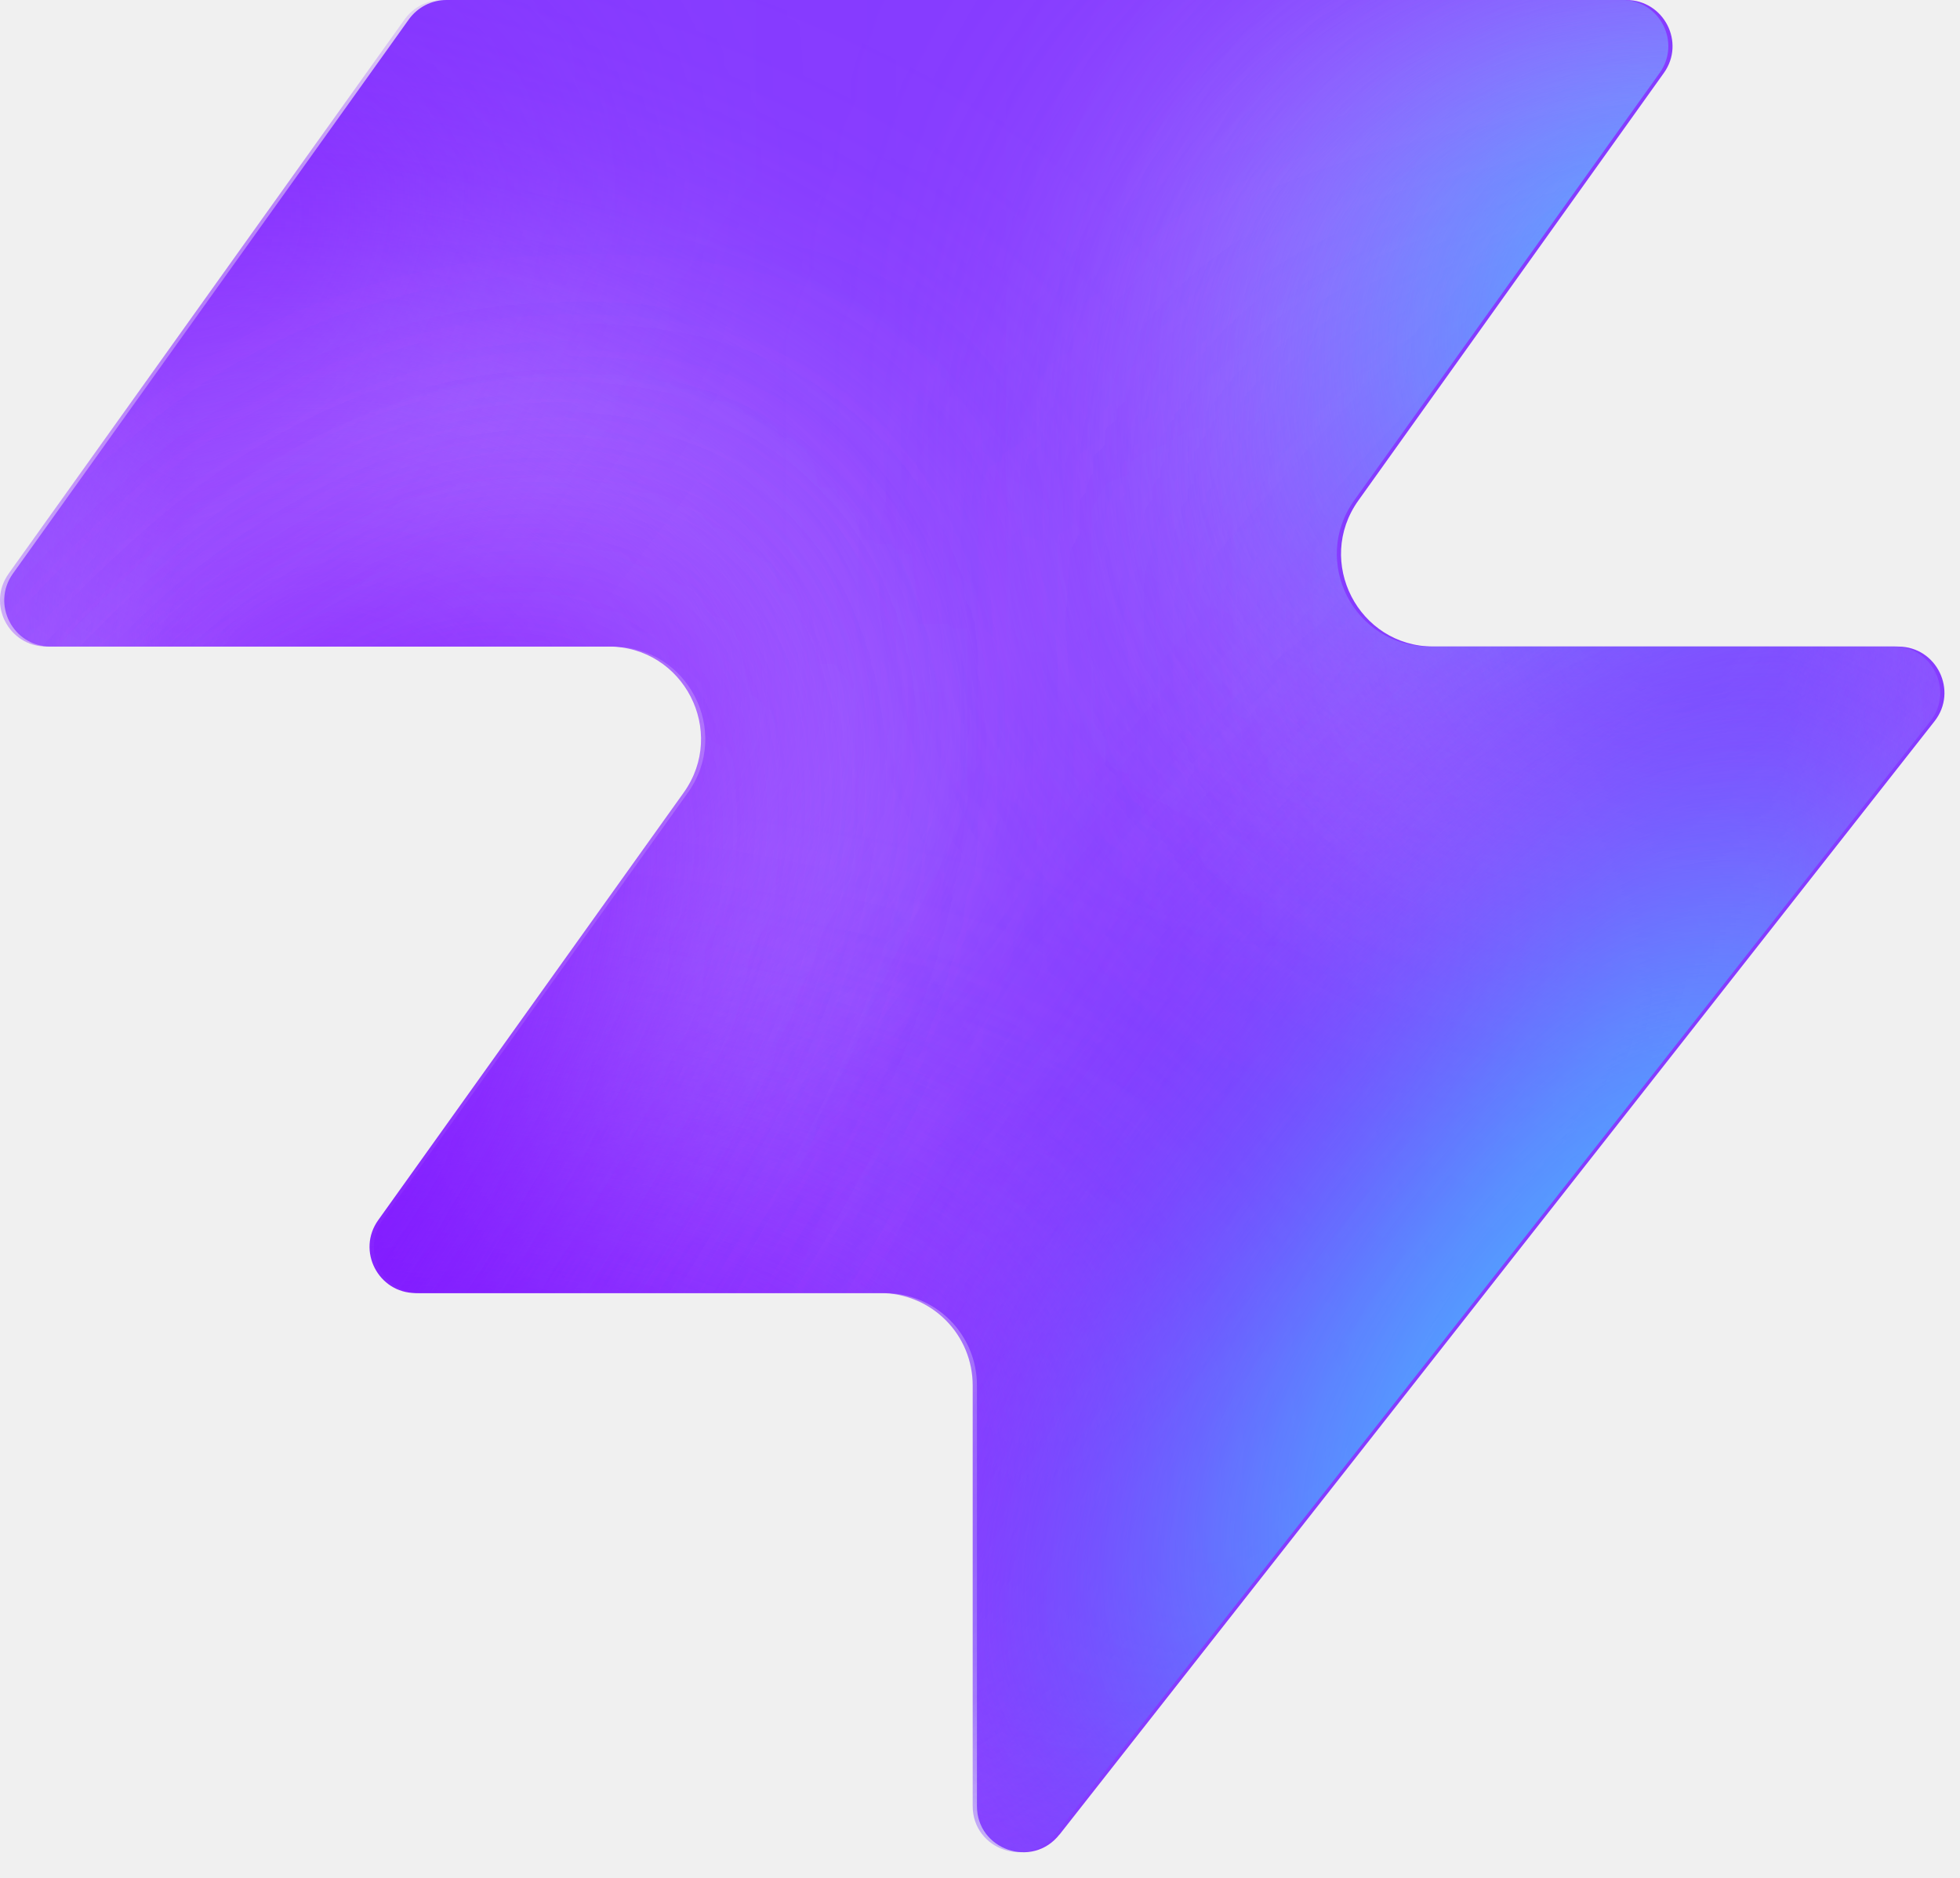
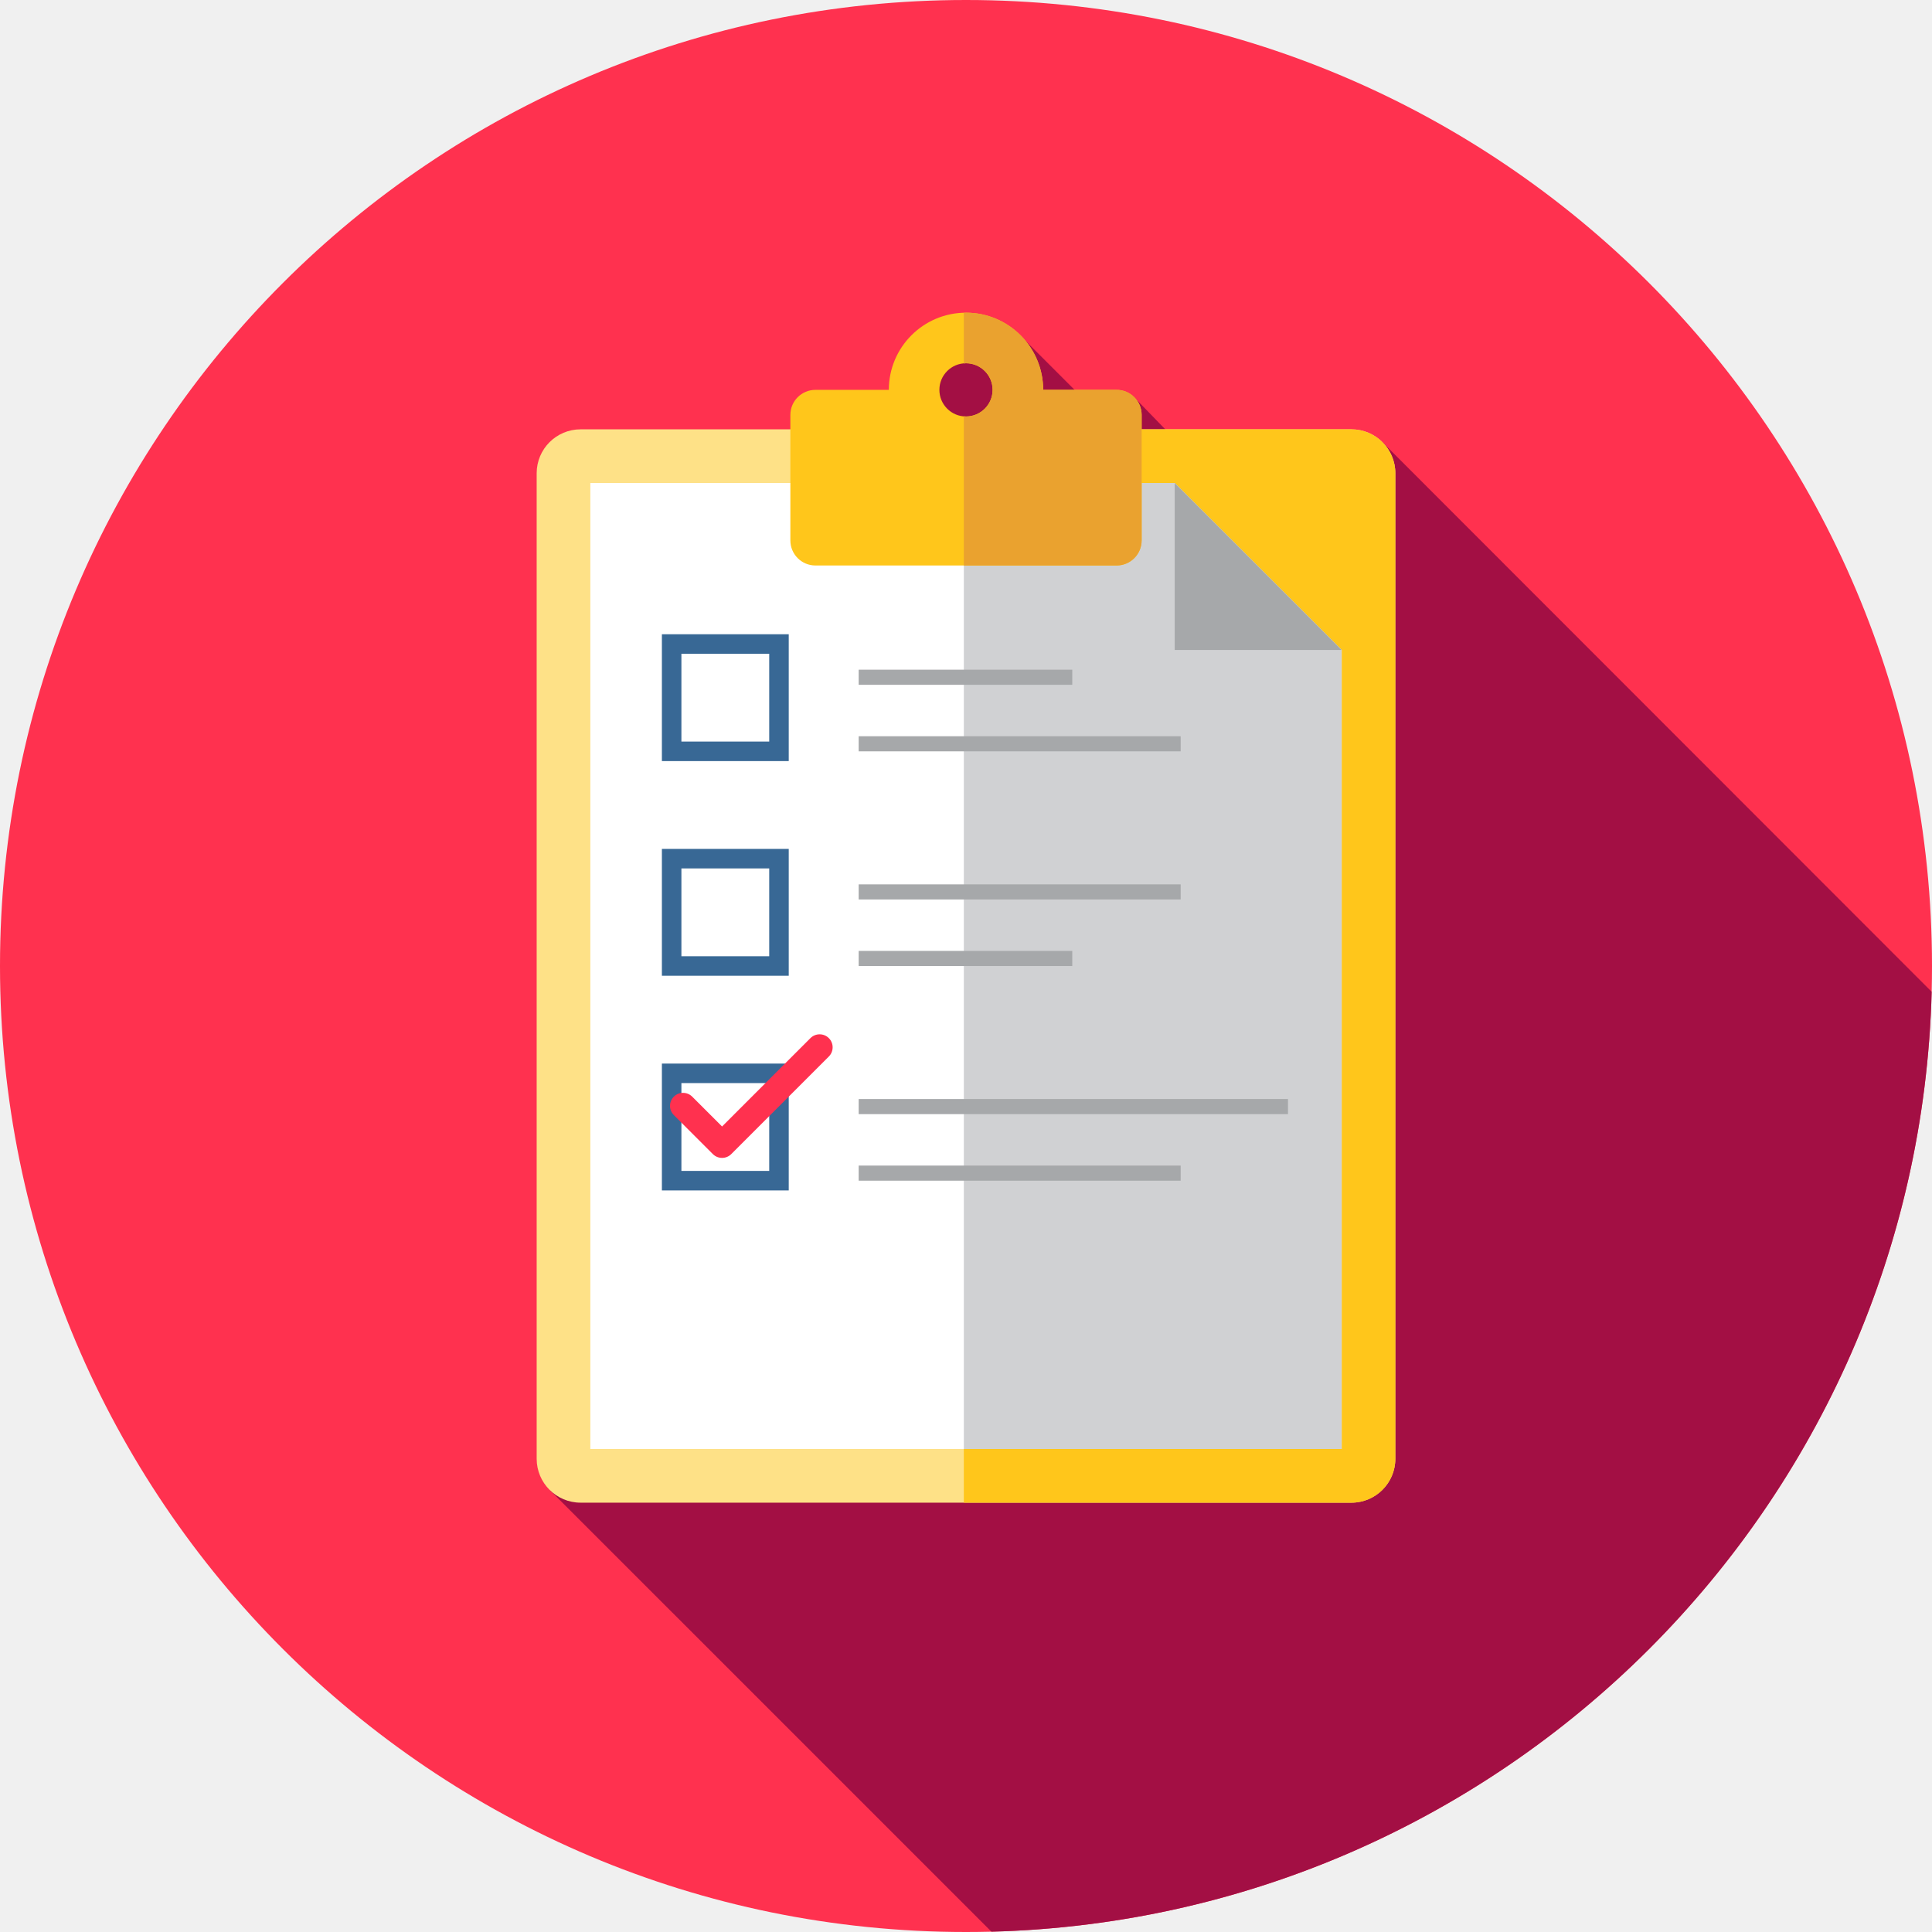
- <svg xmlns="http://www.w3.org/2000/svg" width="48" height="46" fill="none" viewBox="0 0 48 46">
-   <path fill="#863bff" d="M25.946 44.938c-.664.845-2.021.375-2.021-.698V33.937a2.26 2.26 0 0 0-2.262-2.262H10.287c-.92 0-1.456-1.04-.92-1.788l7.48-10.471c1.07-1.497 0-3.578-1.842-3.578H1.237c-.92 0-1.456-1.04-.92-1.788L10.013.474c.214-.297.556-.474.92-.474h28.894c.92 0 1.456 1.04.92 1.788l-7.48 10.471c-1.07 1.498 0 3.579 1.842 3.579h11.377c.943 0 1.473 1.088.89 1.83L25.947 44.94z" style="fill:#863bff;fill:color(display-p3 .525 .23 1);fill-opacity:1" />
-   <mask id="a" width="48" height="46" x="0" y="0" maskUnits="userSpaceOnUse" style="mask-type:alpha">
-     <path fill="#000" d="M25.842 44.938c-.664.844-2.021.375-2.021-.698V33.937a2.26 2.26 0 0 0-2.262-2.262H10.183c-.92 0-1.456-1.04-.92-1.788l7.48-10.471c1.07-1.498 0-3.579-1.842-3.579H1.133c-.92 0-1.456-1.04-.92-1.787L9.91.473c.214-.297.556-.474.92-.474h28.894c.92 0 1.456 1.04.92 1.788l-7.48 10.471c-1.07 1.498 0 3.578 1.842 3.578h11.377c.943 0 1.473 1.088.89 1.832L25.843 44.94z" style="fill:#000;fill-opacity:1" />
-   </mask>
-   <g mask="url(#a)">
-     <g filter="url(#b)">
-       <ellipse cx="5.508" cy="14.704" fill="#ede6ff" rx="5.508" ry="14.704" style="fill:#ede6ff;fill:color(display-p3 .927 .903 1);fill-opacity:1" transform="matrix(.00324 1 1 -.00324 -4.47 31.516)" />
-     </g>
-     <g filter="url(#c)">
-       <ellipse cx="10.399" cy="29.851" fill="#ede6ff" rx="10.399" ry="29.851" style="fill:#ede6ff;fill:color(display-p3 .927 .903 1);fill-opacity:1" transform="matrix(.00324 1 1 -.00324 -39.328 7.883)" />
-     </g>
-     <g filter="url(#d)">
-       <ellipse cx="5.508" cy="30.487" fill="#7e14ff" rx="5.508" ry="30.487" style="fill:#7e14ff;fill:color(display-p3 .492 .077 1);fill-opacity:1" transform="rotate(89.814 -25.913 -14.639)scale(1 -1)" />
-     </g>
-     <g filter="url(#e)">
-       <ellipse cx="5.508" cy="30.599" fill="#7e14ff" rx="5.508" ry="30.599" style="fill:#7e14ff;fill:color(display-p3 .492 .077 1);fill-opacity:1" transform="rotate(89.814 -32.644 -3.334)scale(1 -1)" />
-     </g>
-     <g filter="url(#f)">
-       <ellipse cx="5.508" cy="30.599" fill="#7e14ff" rx="5.508" ry="30.599" style="fill:#7e14ff;fill:color(display-p3 .492 .077 1);fill-opacity:1" transform="matrix(.00324 1 1 -.00324 -34.34 30.47)" />
-     </g>
-     <g filter="url(#g)">
-       <ellipse cx="14.072" cy="22.078" fill="#ede6ff" rx="14.072" ry="22.078" style="fill:#ede6ff;fill:color(display-p3 .927 .903 1);fill-opacity:1" transform="rotate(93.35 24.506 48.493)scale(-1 1)" />
-     </g>
-     <g filter="url(#h)">
-       <ellipse cx="3.47" cy="21.501" fill="#7e14ff" rx="3.47" ry="21.501" style="fill:#7e14ff;fill:color(display-p3 .492 .077 1);fill-opacity:1" transform="rotate(89.009 28.708 47.59)scale(-1 1)" />
-     </g>
-     <g filter="url(#i)">
-       <ellipse cx="3.47" cy="21.501" fill="#7e14ff" rx="3.47" ry="21.501" style="fill:#7e14ff;fill:color(display-p3 .492 .077 1);fill-opacity:1" transform="rotate(89.009 28.708 47.59)scale(-1 1)" />
-     </g>
-     <g filter="url(#j)">
-       <ellipse cx=".387" cy="8.972" fill="#7e14ff" rx="4.407" ry="29.108" style="fill:#7e14ff;fill:color(display-p3 .492 .077 1);fill-opacity:1" transform="rotate(39.51 .387 8.972)" />
-     </g>
-     <g filter="url(#k)">
-       <ellipse cx="47.523" cy="-6.092" fill="#7e14ff" rx="4.407" ry="29.108" style="fill:#7e14ff;fill:color(display-p3 .492 .077 1);fill-opacity:1" transform="rotate(37.892 47.523 -6.092)" />
-     </g>
-     <g filter="url(#l)">
-       <ellipse cx="41.412" cy="6.333" fill="#47bfff" rx="5.971" ry="9.665" style="fill:#47bfff;fill:color(display-p3 .28 .748 1);fill-opacity:1" transform="rotate(37.892 41.412 6.333)" />
-     </g>
-     <g filter="url(#m)">
-       <ellipse cx="-1.879" cy="38.332" fill="#7e14ff" rx="4.407" ry="29.108" style="fill:#7e14ff;fill:color(display-p3 .492 .077 1);fill-opacity:1" transform="rotate(37.892 -1.88 38.332)" />
-     </g>
-     <g filter="url(#n)">
-       <ellipse cx="-1.879" cy="38.332" fill="#7e14ff" rx="4.407" ry="29.108" style="fill:#7e14ff;fill:color(display-p3 .492 .077 1);fill-opacity:1" transform="rotate(37.892 -1.88 38.332)" />
-     </g>
-     <g filter="url(#o)">
-       <ellipse cx="35.651" cy="29.907" fill="#7e14ff" rx="4.407" ry="29.108" style="fill:#7e14ff;fill:color(display-p3 .492 .077 1);fill-opacity:1" transform="rotate(37.892 35.651 29.907)" />
-     </g>
-     <g filter="url(#p)">
-       <ellipse cx="38.418" cy="32.4" fill="#47bfff" rx="5.971" ry="15.297" style="fill:#47bfff;fill:color(display-p3 .28 .748 1);fill-opacity:1" transform="rotate(37.892 38.418 32.4)" />
-     </g>
+ <svg xmlns="http://www.w3.org/2000/svg" version="1.1" id="Layer_1" viewBox="0 0 512 512" xml:space="preserve">
+   <circle style="fill:#FF314F;" cx="256" cy="256" r="256" />
+   <path style="fill:#A30F44;" d="M262.74,511.912c136.001-3.515,245.608-113.097,249.168-249.087l-145.682-145.78l-23.297,31.927  l-42.713-44.06l-7.237,6.608l-24.04-24.04l-33.051,13.369v22.411l73.821,73.821l-92.834,134.434l-4.546,10.969l-66.555,52.464  L262.74,511.912z" />
+   <path style="fill:#FEE187;" d="M358.141,398.222H153.859c-6.427,0-11.636-5.21-11.636-11.636V125.414  c0-6.427,5.21-11.636,11.636-11.636h204.283c6.427,0,11.636,5.21,11.636,11.636v261.172  C369.778,393.013,364.568,398.222,358.141,398.222z" />
+   <path style="fill:#FFC61B;" d="M358.141,113.778H255.426v284.444h102.715c6.427,0,11.636-5.21,11.636-11.636V125.414  C369.778,118.987,364.568,113.778,358.141,113.778z" />
+   <polygon style="fill:#FFFFFF;" points="311.31,128 156.444,128 156.444,384 355.556,384 355.556,172.246 " />
+   <polygon style="fill:#D0D1D3;" points="355.556,172.246 311.31,128 255.426,128 255.426,384 355.556,384 " />
+   <polygon style="fill:#A6A8AA;" points="311.31,172.246 355.556,172.246 311.31,128 " />
+   <path style="fill:#FFC61B;" d="M295.905,103.317h-19.453c0-11.295-9.157-20.452-20.452-20.452c-11.295,0-20.452,9.157-20.452,20.452  h-19.453c-3.668,0-6.64,2.974-6.64,6.64v33.264c0,3.668,2.974,6.64,6.64,6.64h79.81c3.668,0,6.641-2.974,6.641-6.64v-33.264  C302.545,106.289,299.572,103.317,295.905,103.317z M256,110.37c-3.894,0-7.053-3.158-7.053-7.052c0-3.894,3.158-7.052,7.053-7.052  c3.894,0,7.052,3.158,7.052,7.052C263.052,107.211,259.894,110.37,256,110.37z" />
+   <path style="fill:#EAA22F;" d="M295.905,103.317h-19.453c0-11.295-9.157-20.452-20.452-20.452c-0.193,0-0.381,0.024-0.574,0.029  v13.428c0.193-0.016,0.378-0.059,0.574-0.059c3.894,0,7.052,3.158,7.052,7.052s-3.158,7.053-7.052,7.053  c-0.197,0-0.381-0.041-0.574-0.059v39.552h40.479c3.668,0,6.641-2.974,6.641-6.64v-33.263  C302.545,106.289,299.572,103.317,295.905,103.317z" />
+   <g>
+     <path style="fill:#386895;" d="M209.024,201.697h-33.616v-33.616h33.616V201.697z M180.579,196.525h23.273v-23.273h-23.273V196.525   z" />
+     <path style="fill:#386895;" d="M209.024,258.586h-33.616V224.97h33.616V258.586z M180.579,253.414h23.273v-23.273h-23.273V253.414z   " />
+     <path style="fill:#386895;" d="M209.024,315.475h-33.616v-33.616h33.616V315.475z M180.579,310.303h23.273V287.03h-23.273V310.303z   " />
  </g>
-   <defs>
-     <filter id="b" width="60.045" height="41.654" x="-19.77" y="16.149" color-interpolation-filters="sRGB" filterUnits="userSpaceOnUse">
-       <feFlood flood-opacity="0" result="BackgroundImageFix" />
-       <feBlend in="SourceGraphic" in2="BackgroundImageFix" result="shape" />
-       <feGaussianBlur result="effect1_foregroundBlur_2002_17158" stdDeviation="7.659" />
-     </filter>
-     <filter id="c" width="90.34" height="51.437" x="-54.613" y="-7.533" color-interpolation-filters="sRGB" filterUnits="userSpaceOnUse">
-       <feFlood flood-opacity="0" result="BackgroundImageFix" />
-       <feBlend in="SourceGraphic" in2="BackgroundImageFix" result="shape" />
-       <feGaussianBlur result="effect1_foregroundBlur_2002_17158" stdDeviation="7.659" />
-     </filter>
-     <filter id="d" width="79.355" height="29.4" x="-49.64" y="2.03" color-interpolation-filters="sRGB" filterUnits="userSpaceOnUse">
-       <feFlood flood-opacity="0" result="BackgroundImageFix" />
-       <feBlend in="SourceGraphic" in2="BackgroundImageFix" result="shape" />
-       <feGaussianBlur result="effect1_foregroundBlur_2002_17158" stdDeviation="4.596" />
-     </filter>
-     <filter id="e" width="79.579" height="29.4" x="-45.045" y="20.029" color-interpolation-filters="sRGB" filterUnits="userSpaceOnUse">
-       <feFlood flood-opacity="0" result="BackgroundImageFix" />
-       <feBlend in="SourceGraphic" in2="BackgroundImageFix" result="shape" />
-       <feGaussianBlur result="effect1_foregroundBlur_2002_17158" stdDeviation="4.596" />
-     </filter>
-     <filter id="f" width="79.579" height="29.4" x="-43.513" y="21.178" color-interpolation-filters="sRGB" filterUnits="userSpaceOnUse">
-       <feFlood flood-opacity="0" result="BackgroundImageFix" />
-       <feBlend in="SourceGraphic" in2="BackgroundImageFix" result="shape" />
-       <feGaussianBlur result="effect1_foregroundBlur_2002_17158" stdDeviation="4.596" />
-     </filter>
-     <filter id="g" width="74.749" height="58.852" x="15.756" y="-17.901" color-interpolation-filters="sRGB" filterUnits="userSpaceOnUse">
-       <feFlood flood-opacity="0" result="BackgroundImageFix" />
-       <feBlend in="SourceGraphic" in2="BackgroundImageFix" result="shape" />
-       <feGaussianBlur result="effect1_foregroundBlur_2002_17158" stdDeviation="7.659" />
-     </filter>
-     <filter id="h" width="61.377" height="25.362" x="23.548" y="2.284" color-interpolation-filters="sRGB" filterUnits="userSpaceOnUse">
-       <feFlood flood-opacity="0" result="BackgroundImageFix" />
-       <feBlend in="SourceGraphic" in2="BackgroundImageFix" result="shape" />
-       <feGaussianBlur result="effect1_foregroundBlur_2002_17158" stdDeviation="4.596" />
-     </filter>
-     <filter id="i" width="61.377" height="25.362" x="23.548" y="2.284" color-interpolation-filters="sRGB" filterUnits="userSpaceOnUse">
-       <feFlood flood-opacity="0" result="BackgroundImageFix" />
-       <feBlend in="SourceGraphic" in2="BackgroundImageFix" result="shape" />
-       <feGaussianBlur result="effect1_foregroundBlur_2002_17158" stdDeviation="4.596" />
-     </filter>
-     <filter id="j" width="56.045" height="63.649" x="-27.636" y="-22.853" color-interpolation-filters="sRGB" filterUnits="userSpaceOnUse">
-       <feFlood flood-opacity="0" result="BackgroundImageFix" />
-       <feBlend in="SourceGraphic" in2="BackgroundImageFix" result="shape" />
-       <feGaussianBlur result="effect1_foregroundBlur_2002_17158" stdDeviation="4.596" />
-     </filter>
-     <filter id="k" width="54.814" height="64.646" x="20.116" y="-38.415" color-interpolation-filters="sRGB" filterUnits="userSpaceOnUse">
-       <feFlood flood-opacity="0" result="BackgroundImageFix" />
-       <feBlend in="SourceGraphic" in2="BackgroundImageFix" result="shape" />
-       <feGaussianBlur result="effect1_foregroundBlur_2002_17158" stdDeviation="4.596" />
-     </filter>
-     <filter id="l" width="33.541" height="35.313" x="24.641" y="-11.323" color-interpolation-filters="sRGB" filterUnits="userSpaceOnUse">
-       <feFlood flood-opacity="0" result="BackgroundImageFix" />
-       <feBlend in="SourceGraphic" in2="BackgroundImageFix" result="shape" />
-       <feGaussianBlur result="effect1_foregroundBlur_2002_17158" stdDeviation="4.596" />
-     </filter>
-     <filter id="m" width="54.814" height="64.646" x="-29.286" y="6.009" color-interpolation-filters="sRGB" filterUnits="userSpaceOnUse">
-       <feFlood flood-opacity="0" result="BackgroundImageFix" />
-       <feBlend in="SourceGraphic" in2="BackgroundImageFix" result="shape" />
-       <feGaussianBlur result="effect1_foregroundBlur_2002_17158" stdDeviation="4.596" />
-     </filter>
-     <filter id="n" width="54.814" height="64.646" x="-29.286" y="6.009" color-interpolation-filters="sRGB" filterUnits="userSpaceOnUse">
-       <feFlood flood-opacity="0" result="BackgroundImageFix" />
-       <feBlend in="SourceGraphic" in2="BackgroundImageFix" result="shape" />
-       <feGaussianBlur result="effect1_foregroundBlur_2002_17158" stdDeviation="4.596" />
-     </filter>
-     <filter id="o" width="54.814" height="64.646" x="8.244" y="-2.416" color-interpolation-filters="sRGB" filterUnits="userSpaceOnUse">
-       <feFlood flood-opacity="0" result="BackgroundImageFix" />
-       <feBlend in="SourceGraphic" in2="BackgroundImageFix" result="shape" />
-       <feGaussianBlur result="effect1_foregroundBlur_2002_17158" stdDeviation="4.596" />
-     </filter>
-     <filter id="p" width="39.409" height="43.623" x="18.713" y="10.588" color-interpolation-filters="sRGB" filterUnits="userSpaceOnUse">
-       <feFlood flood-opacity="0" result="BackgroundImageFix" />
-       <feBlend in="SourceGraphic" in2="BackgroundImageFix" result="shape" />
-       <feGaussianBlur result="effect1_foregroundBlur_2002_17158" stdDeviation="4.596" />
-     </filter>
-   </defs>
+   <g>
+     <rect x="227.556" y="177.476" style="fill:#A6A8AA;" width="56.606" height="4.003" />
+     <rect x="227.556" y="195.112" style="fill:#A6A8AA;" width="85.333" height="4.003" />
+     <rect x="227.556" y="234.365" style="fill:#A6A8AA;" width="85.333" height="4.003" />
+     <rect x="227.556" y="252.001" style="fill:#A6A8AA;" width="56.606" height="4.003" />
+     <rect x="227.556" y="291.254" style="fill:#A6A8AA;" width="113.778" height="4.003" />
+     <rect x="227.556" y="308.889" style="fill:#A6A8AA;" width="85.333" height="4.003" />
+   </g>
+   <path style="fill:#FF314F;" d="M191.354,306.855c-0.883,0-1.764-0.336-2.438-1.01l-10.343-10.343c-1.346-1.346-1.346-3.529,0-4.875  c1.346-1.346,3.529-1.346,4.875,0l7.906,7.906l23.421-23.421c1.346-1.346,3.529-1.346,4.875,0c1.346,1.346,1.346,3.529,0,4.875  l-25.859,25.859C193.117,306.519,192.236,306.855,191.354,306.855z" />
</svg>
